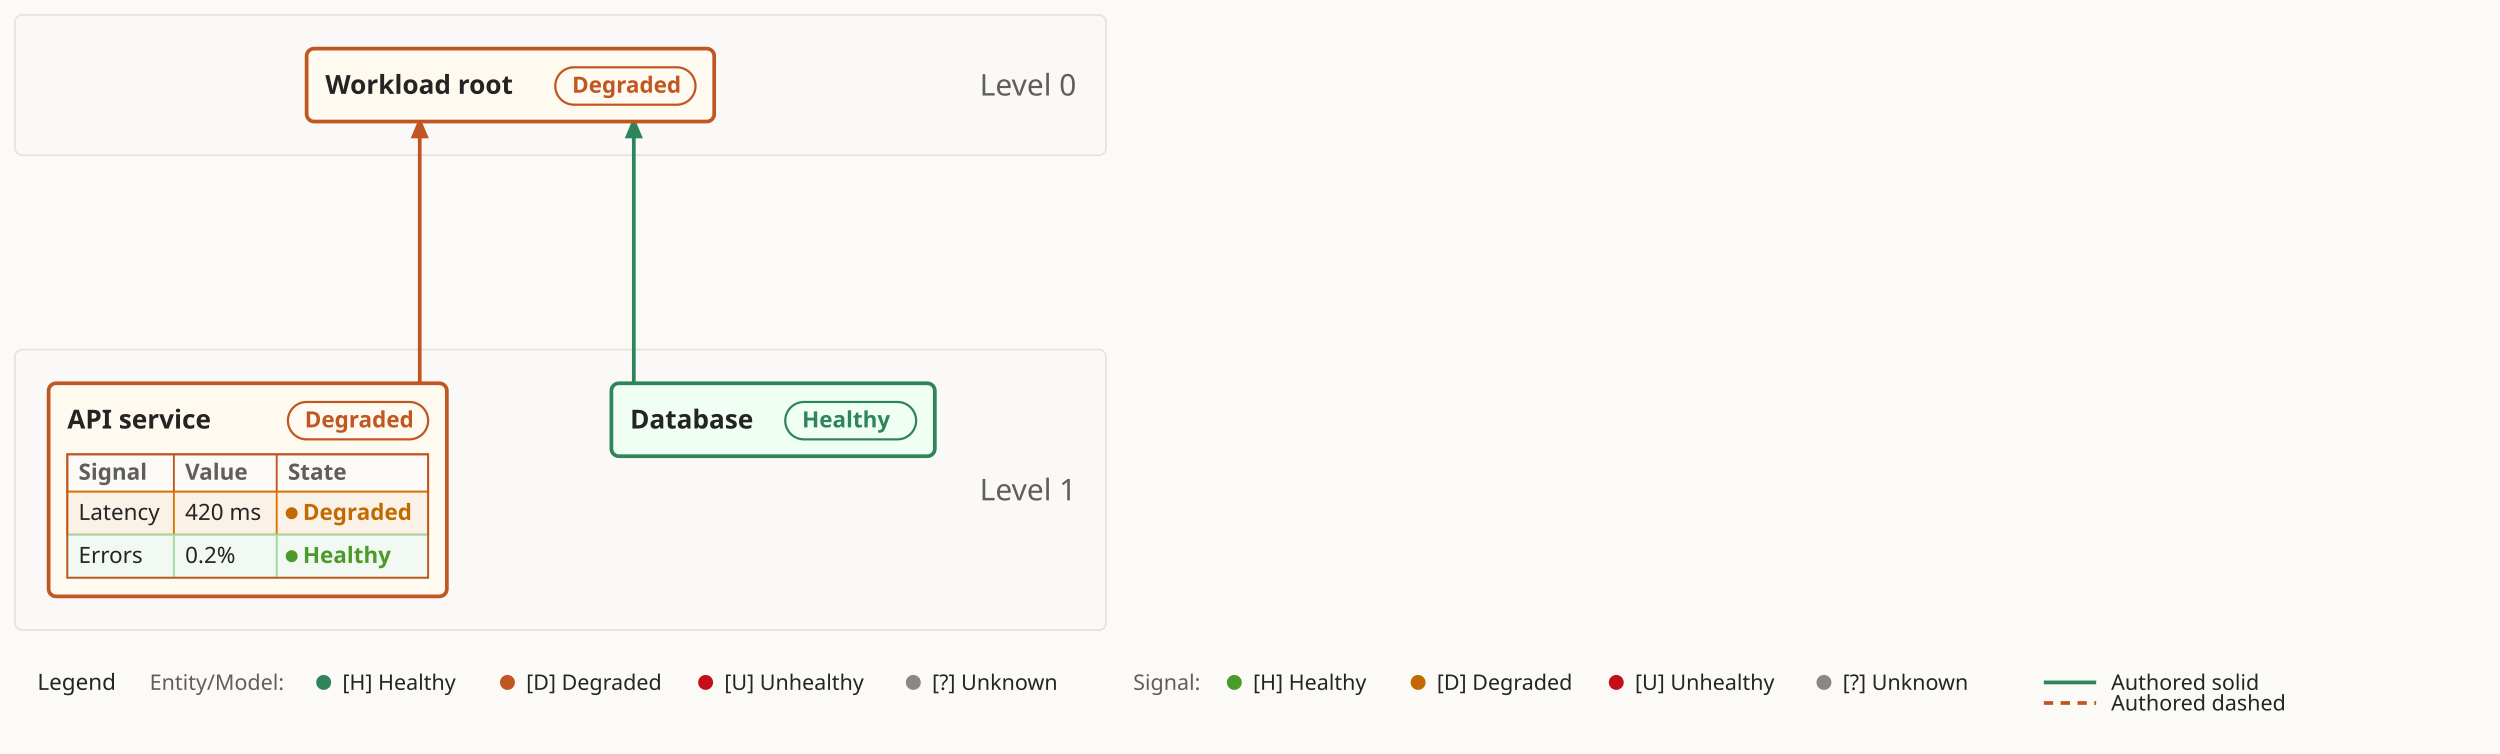
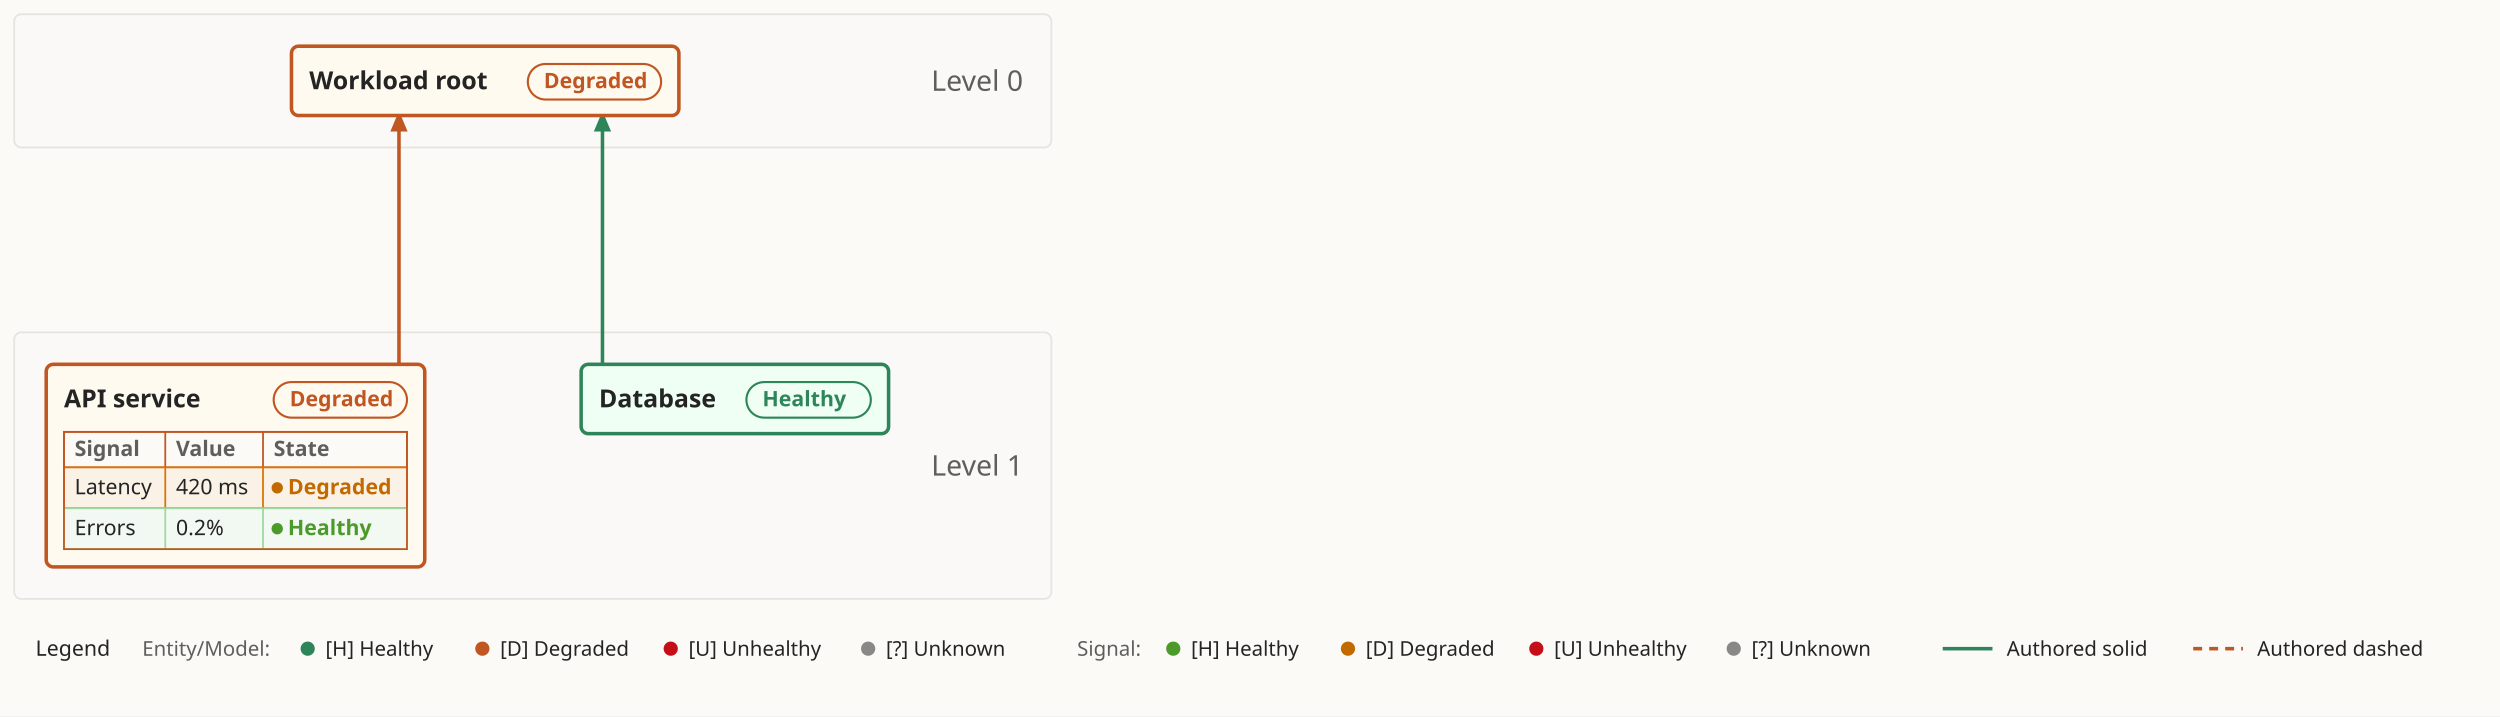
- <svg xmlns="http://www.w3.org/2000/svg" class="pele pele-flowchart ahm-root" style="font-family:Segoe UI, Arial Unicode MS, Arial, sans-serif;color:#242424;font:16px sans-serif;letter-spacing:normal;word-spacing:normal;text-transform:none;direction:ltr;" fill="#242424" aria-roledescription="flowchart" role="img" aria-labelledby="ahm-002024b96e-title ahm-002024b96e-desc" data-ahm-theme="portal" viewBox="0 0 1337.15 403" width="1337.15" height="403">
+ <svg xmlns="http://www.w3.org/2000/svg" class="pele pele-flowchart ahm-root" style="font-family:Segoe UI, Arial Unicode MS, Arial, sans-serif;color:#242424;font:16px sans-serif;letter-spacing:normal;word-spacing:normal;text-transform:none;direction:ltr;" fill="#242424" aria-roledescription="flowchart" role="img" aria-labelledby="ahm-002024b96e-title ahm-002024b96e-desc" data-ahm-theme="portal" viewBox="0 0 1406.72 403" width="1406.72" height="403">
  <rect class="ahm-bg" x="0" y="0" width="100%" height="100%" fill="#fbfaf7" />
  <g transform="translate(18,18)">
    <g class="pele-clusters">
      <g class="pele-cluster" data-id="lane_0">
        <rect x="-10" y="169" width="583.59" height="150" fill="#faf9f8" fill-opacity="0.5" stroke="#e6e4e2" style="rx:4px;" />
        <text class="pele-cluster-label" fill="#605e5c" x="506" y="249.6" text-anchor="start">Level 1</text>
      </g>
      <g class="pele-cluster" data-id="lane_1">
        <rect x="-10" y="-10" width="583.59" height="75" fill="#faf9f8" fill-opacity="0.5" stroke="#e6e4e2" style="rx:4px;" />
        <text class="pele-cluster-label" fill="#605e5c" x="506" y="33.1" text-anchor="start">Level 0</text>
      </g>
    </g>
    <g class="pele-edges" fill="none" stroke="#605e5c" stroke-linecap="round">
      <g class="pele-edge" data-id="L_db_root_0" style="stroke:#2f855a;stroke-width:2px;">
        <path d="M321.0 187.0 L321.0 54.0" />
        <path class="pele-marker" d="M321,47L324.36,55L317.64,55Z" fill="#2f855a" stroke="#2f855a" />
      </g>
      <g class="pele-edge" data-id="L_api_root_0" style="stroke:#c05621;stroke-width:2px;">
        <path d="M206.5 187.0 L206.5 54.0" />
        <path class="pele-marker" d="M206.5,47L209.86,55L203.14,55Z" fill="#c05621" stroke="#c05621" />
      </g>
    </g>
    <g class="pele-nodes">
      <g class="pele-node pele-shape-rect ahm_degraded ahm_card state-degraded" data-id="api" transform="translate(114.5,244)">
        <rect x="-106.5" y="-57" width="213" height="114" fill="#ffffff" stroke="#e6e4e2" style="rx:4px;fill:#fffaf0;stroke:#c05621;stroke-width:2px;" />
        <g class="ahm-node-content">
          <defs class="ahm-node-clips">
            <clipPath id="ahm-clip-ahm-002024b96e_api-r0-name">
              <rect x="-92.5" y="3" width="49" height="19" />
            </clipPath>
            <clipPath id="ahm-clip-ahm-002024b96e_api-r0-value">
              <rect x="-35.5" y="3" width="47" height="19" />
            </clipPath>
            <clipPath id="ahm-clip-ahm-002024b96e_api-r0-state">
              <rect x="19.5" y="3" width="73" height="19" />
            </clipPath>
            <clipPath id="ahm-clip-ahm-002024b96e_api-r1-name">
              <rect x="-92.5" y="26" width="49" height="19" />
            </clipPath>
            <clipPath id="ahm-clip-ahm-002024b96e_api-r1-value">
              <rect x="-35.5" y="26" width="47" height="19" />
            </clipPath>
            <clipPath id="ahm-clip-ahm-002024b96e_api-r1-state">
              <rect x="19.5" y="26" width="73" height="19" />
            </clipPath>
          </defs>
          <g class="ahm-entity-header entity-state-degraded">
            <text class="ahm-entity-title" x="-96.5" y="-32.8" font-size="14" fill="#242424" text-anchor="start" font-weight="700">
              <tspan x="-96.5" y="-32.8">API service</tspan>
            </text>
            <rect class="ahm-entity-status-badge entity-state-degraded" x="21.5" y="-47" width="75" height="20" rx="10" ry="10" fill="#fffaf0" stroke="#c05621" stroke-width="1.2" />
            <text class="ahm-entity-status-text entity-state-degraded" x="30.5" y="-33.4" font-size="12" font-weight="600" fill="#c05621" text-anchor="start">Degraded</text>
          </g>
          <g class="ahm-signal-table">
            <g class="ahm-signal-table-header">
              <rect x="-96.5" y="-19" width="193" height="20" fill="#fbfaf7" stroke="#c05621" stroke-width="1" />
              <line class="ahm-signal-col-sep" x1="-39.5" y1="-19" x2="-39.5" y2="1" stroke="#c05621" stroke-width="1" />
              <line class="ahm-signal-col-sep" x1="15.5" y1="-19" x2="15.5" y2="1" stroke="#c05621" stroke-width="1" />
              <text x="-90.5" y="-5.4" font-size="12" font-weight="600" fill="#605e5c" text-anchor="start">Signal</text>
              <text x="-33.5" y="-5.4" font-size="12" font-weight="600" fill="#605e5c" text-anchor="start">Value</text>
              <text x="21.5" y="-5.4" font-size="12" font-weight="600" fill="#605e5c" text-anchor="start">State</text>
            </g>
            <g class="ahm-signal-row row-state-degraded" data-signal-id="sig" data-row-index="0" data-state="degraded">
              <rect x="-96.5" y="1" width="193" height="23" fill="#fbf2e7" stroke="#db7500" stroke-width="1" />
              <line class="ahm-signal-col-sep" x1="-39.5" y1="1" x2="-39.5" y2="24" stroke="#db7500" stroke-width="1" />
              <line class="ahm-signal-col-sep" x1="15.5" y1="1" x2="15.5" y2="24" stroke="#db7500" stroke-width="1" />
              <text class="ahm-signal-name" x="-90.5" y="16.1" font-size="12" fill="#242424" text-anchor="start" font-weight="500" clip-path="url(#ahm-clip-ahm-002024b96e_api-r0-name)">
                <tspan x="-90.5" y="16.1">Latency</tspan>
              </text>
              <text class="ahm-signal-value" x="-33.5" y="16.1" font-size="12" fill="#242424" text-anchor="start" font-weight="500" clip-path="url(#ahm-clip-ahm-002024b96e_api-r0-value)">
                <tspan x="-33.5" y="16.1">420 ms</tspan>
              </text>
              <circle class="ahm-signal-state-dot" cx="23.5" cy="12.5" r="3.2" fill="#c26a00" />
              <text class="ahm-signal-state state-degraded" x="29.5" y="16.1" font-size="12" font-weight="600" fill="#c26a00" text-anchor="start" clip-path="url(#ahm-clip-ahm-002024b96e_api-r0-state)">Degraded</text>
            </g>
            <g class="ahm-signal-row row-state-healthy" data-signal-id="sig" data-row-index="1" data-state="healthy">
              <rect x="-96.5" y="24" width="193" height="23" fill="#f2f8f2" stroke="#a0d8a0" stroke-width="1" />
              <line class="ahm-signal-col-sep" x1="-39.5" y1="24" x2="-39.5" y2="47" stroke="#a0d8a0" stroke-width="1" />
              <line class="ahm-signal-col-sep" x1="15.5" y1="24" x2="15.5" y2="47" stroke="#a0d8a0" stroke-width="1" />
              <text class="ahm-signal-name" x="-90.5" y="39.1" font-size="12" fill="#242424" text-anchor="start" font-weight="500" clip-path="url(#ahm-clip-ahm-002024b96e_api-r1-name)">
                <tspan x="-90.5" y="39.1">Errors</tspan>
              </text>
              <text class="ahm-signal-value" x="-33.5" y="39.1" font-size="12" fill="#242424" text-anchor="start" font-weight="500" clip-path="url(#ahm-clip-ahm-002024b96e_api-r1-value)">
                <tspan x="-33.5" y="39.1">0.2%</tspan>
              </text>
              <circle class="ahm-signal-state-dot" cx="23.5" cy="35.5" r="3.2" fill="#4c9a2a" />
              <text class="ahm-signal-state state-healthy" x="29.5" y="39.1" font-size="12" font-weight="600" fill="#4c9a2a" text-anchor="start" clip-path="url(#ahm-clip-ahm-002024b96e_api-r1-state)">Healthy</text>
            </g>
          </g>
          <rect class="ahm-signal-table-outline" x="-96.5" y="-19" width="193" height="66" fill="none" stroke="#c05621" stroke-width="1" />
        </g>
      </g>
      <g class="pele-node pele-shape-rect ahm_healthy ahm_card state-healthy" data-id="db" transform="translate(395.5,206.5)">
        <rect x="-86.5" y="-19.5" width="173" height="39" fill="#ffffff" stroke="#e6e4e2" style="rx:4px;fill:#f0fff4;stroke:#2f855a;stroke-width:2px;" />
        <g class="ahm-node-content">
          <defs class="ahm-node-clips" />
          <g class="ahm-entity-header entity-state-healthy">
            <text class="ahm-entity-title" x="-76.5" y="4.7" font-size="14" fill="#242424" text-anchor="start" font-weight="700">
              <tspan x="-76.5" y="4.7">Database</tspan>
            </text>
            <rect class="ahm-entity-status-badge entity-state-healthy" x="6.5" y="-9.5" width="70" height="20" rx="10" ry="10" fill="#f0fff4" stroke="#2f855a" stroke-width="1.2" />
            <text class="ahm-entity-status-text entity-state-healthy" x="15.5" y="4.1" font-size="12" font-weight="600" fill="#2f855a" text-anchor="start">Healthy</text>
          </g>
        </g>
      </g>
      <g class="pele-node pele-shape-rect ahm_degraded ahm_card state-degraded" data-id="root" transform="translate(255,27.5)">
        <rect x="-109" y="-19.5" width="218" height="39" fill="#ffffff" stroke="#e6e4e2" style="rx:4px;fill:#fffaf0;stroke:#c05621;stroke-width:2px;" />
        <g class="ahm-node-content">
          <defs class="ahm-node-clips" />
          <g class="ahm-entity-header entity-state-degraded">
            <text class="ahm-entity-title" x="-99" y="4.7" font-size="14" fill="#242424" text-anchor="start" font-weight="700">
              <tspan x="-99" y="4.7">Workload root</tspan>
            </text>
            <rect class="ahm-entity-status-badge entity-state-degraded" x="24" y="-9.5" width="75" height="20" rx="10" ry="10" fill="#fffaf0" stroke="#c05621" stroke-width="1.2" />
            <text class="ahm-entity-status-text entity-state-degraded" x="33" y="4.1" font-size="12" font-weight="600" fill="#c05621" text-anchor="start">Degraded</text>
          </g>
        </g>
      </g>
    </g>
  </g>
  <g class="ahm-legend" transform="translate(0,0)">
    <text x="20" y="369" font-size="12" fill="#242424">Legend</text>
    <text x="80.04" y="369" font-size="11.5" fill="#605e5c">Entity/Model:</text>
    <g transform="translate(173.13,365)">
      <circle cx="0" cy="0" r="4" fill="#2f855a" />
      <text x="10" y="4" font-size="11.5" fill="#242424">[H] Healthy</text>
    </g>
    <g transform="translate(271.42,365)">
      <circle cx="0" cy="0" r="4" fill="#c05621" />
      <text x="10" y="4" font-size="11.5" fill="#242424">[D] Degraded</text>
    </g>
    <g transform="translate(377.41,365)">
      <circle cx="0" cy="0" r="4" fill="#c50f18" />
      <text x="10" y="4" font-size="11.5" fill="#242424">[U] Unhealthy</text>
    </g>
    <g transform="translate(488.5,365)">
      <circle cx="0" cy="0" r="4" fill="#8a8886" />
      <text x="10" y="4" font-size="11.5" fill="#242424">[?] Unknown</text>
    </g>
    <text x="606.08" y="369" font-size="11.5" fill="#605e5c">Signal:</text>
    <g transform="translate(660.19,365)">
      <circle cx="0" cy="0" r="4" fill="#4c9a2a" />
      <text x="10" y="4" font-size="11.5" fill="#242424">[H] Healthy</text>
    </g>
    <g transform="translate(758.49,365)">
      <circle cx="0" cy="0" r="4" fill="#c26a00" />
      <text x="10" y="4" font-size="11.5" fill="#242424">[D] Degraded</text>
    </g>
    <g transform="translate(864.47,365)">
      <circle cx="0" cy="0" r="4" fill="#c50f18" />
      <text x="10" y="4" font-size="11.5" fill="#242424">[U] Unhealthy</text>
    </g>
    <g transform="translate(975.56,365)">
      <circle cx="0" cy="0" r="4" fill="#8a8886" />
      <text x="10" y="4" font-size="11.5" fill="#242424">[?] Unknown</text>
    </g>
    <g transform="translate(1093.15,365)">
      <line x1="0" y1="0" x2="28" y2="0" stroke="#2f855a" stroke-width="2" />
      <text x="36" y="4" font-size="11.5" fill="#242424">Authored solid</text>
    </g>
-     <g transform="translate(1093.15,376)">
+     <g transform="translate(1234.09,365)">
      <line x1="0" y1="0" x2="28" y2="0" stroke="#c05621" stroke-width="2" stroke-dasharray="5 4" />
      <text x="36" y="4" font-size="11.5" fill="#242424">Authored dashed</text>
    </g>
  </g>
</svg>
